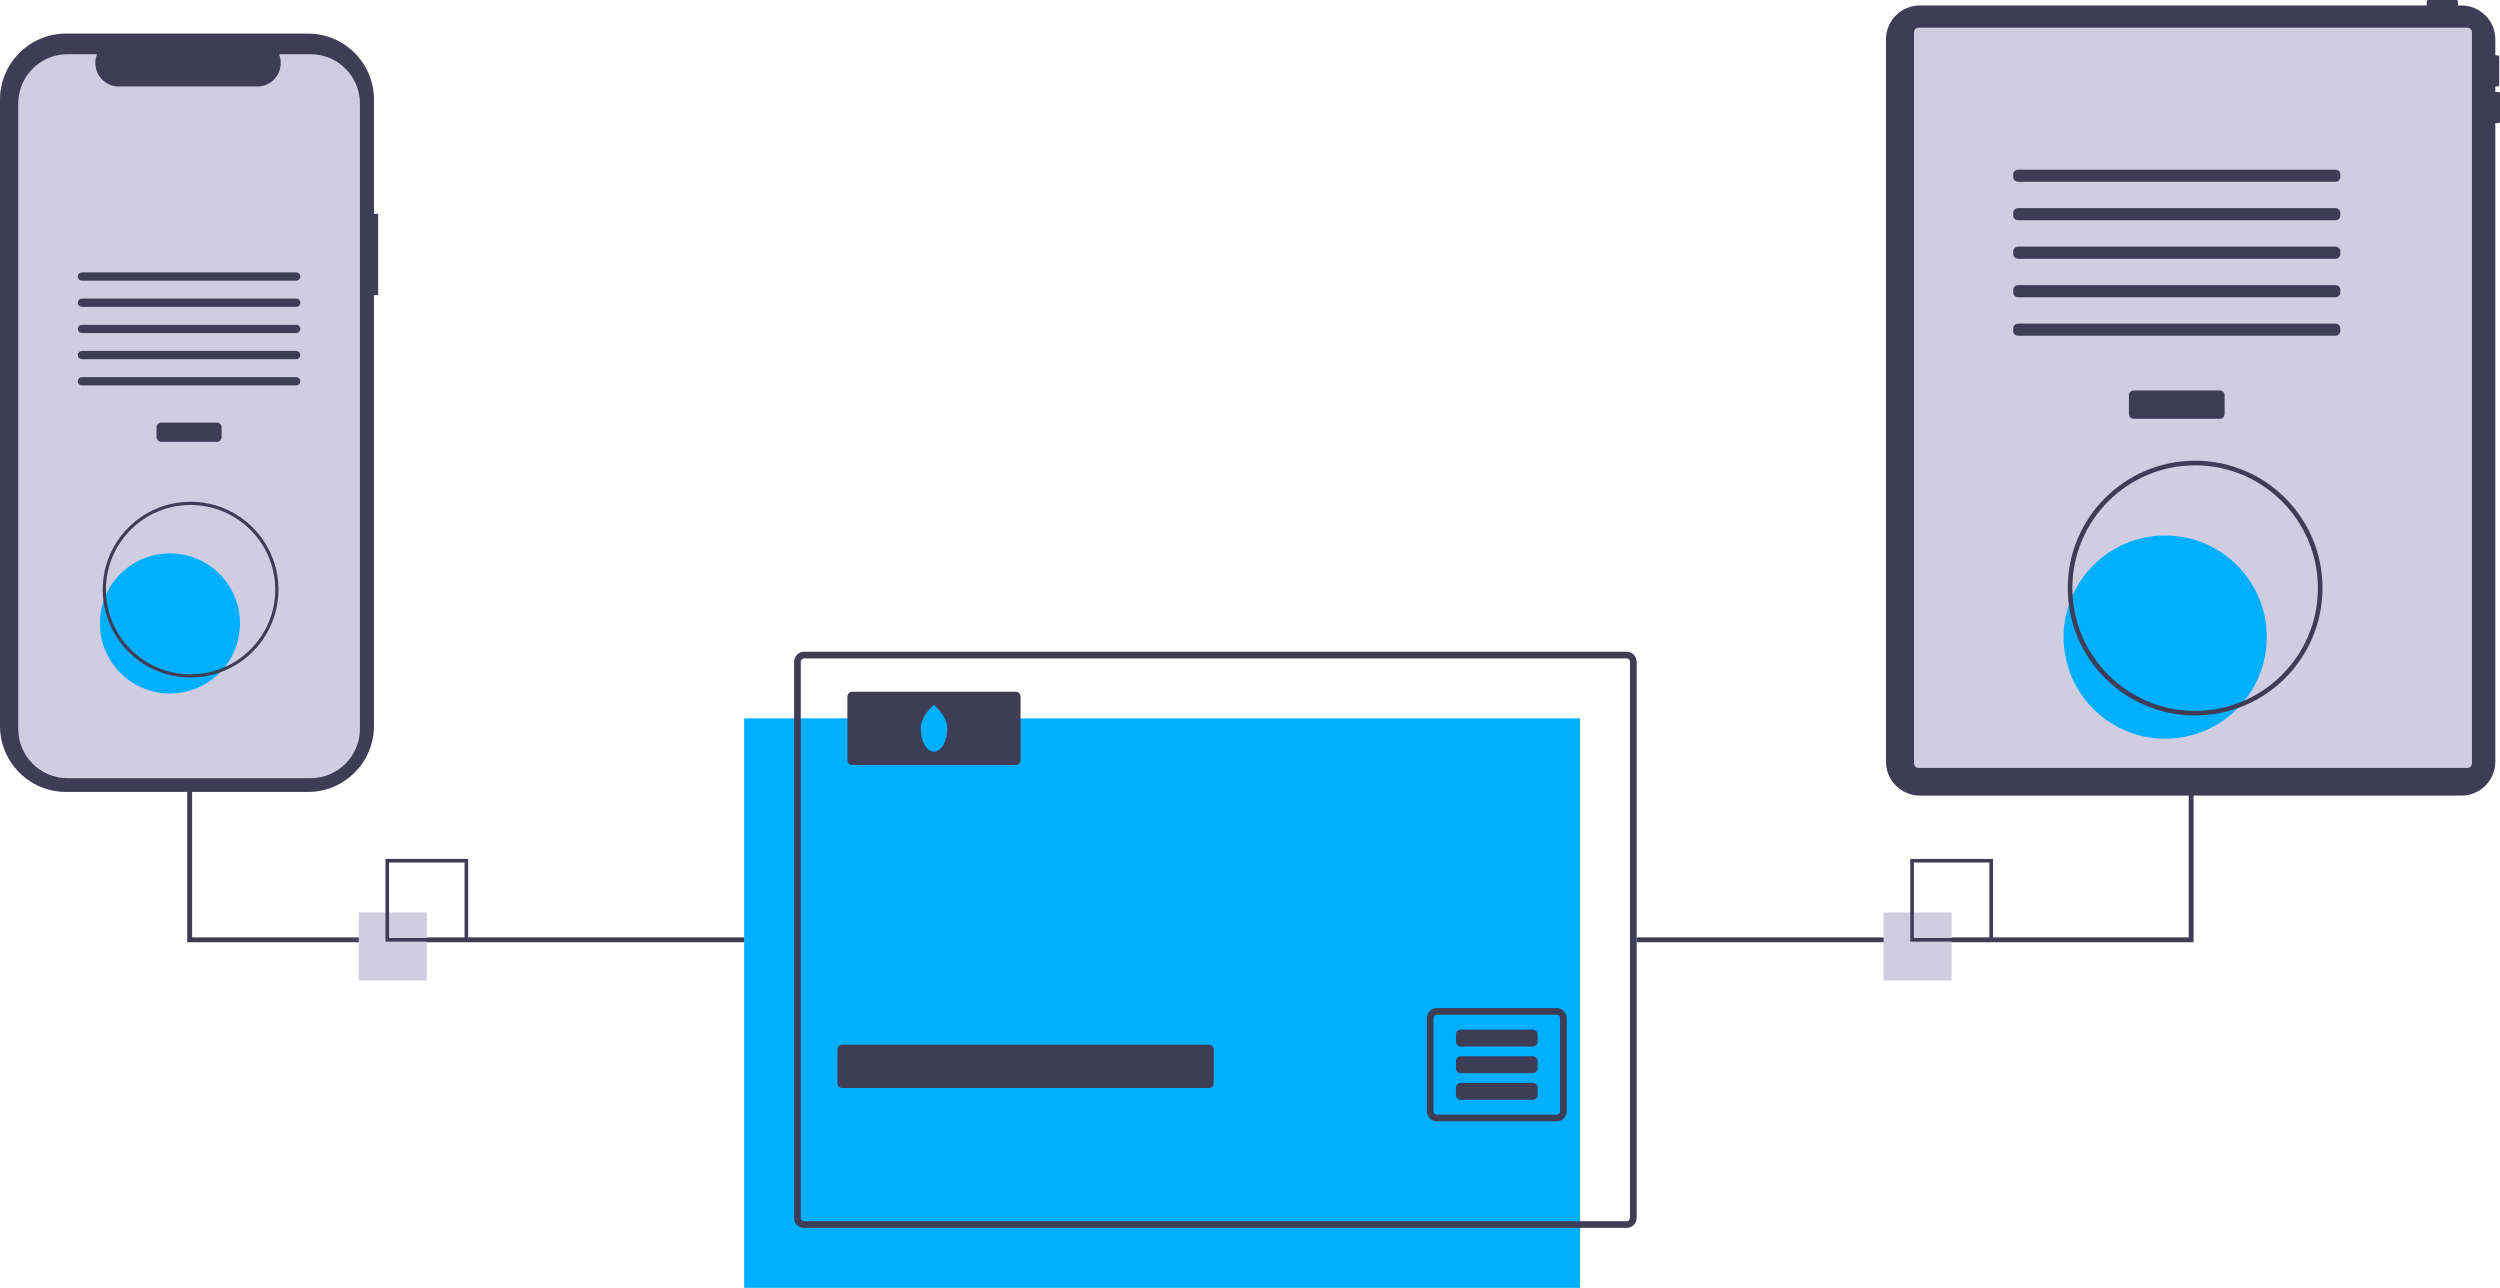
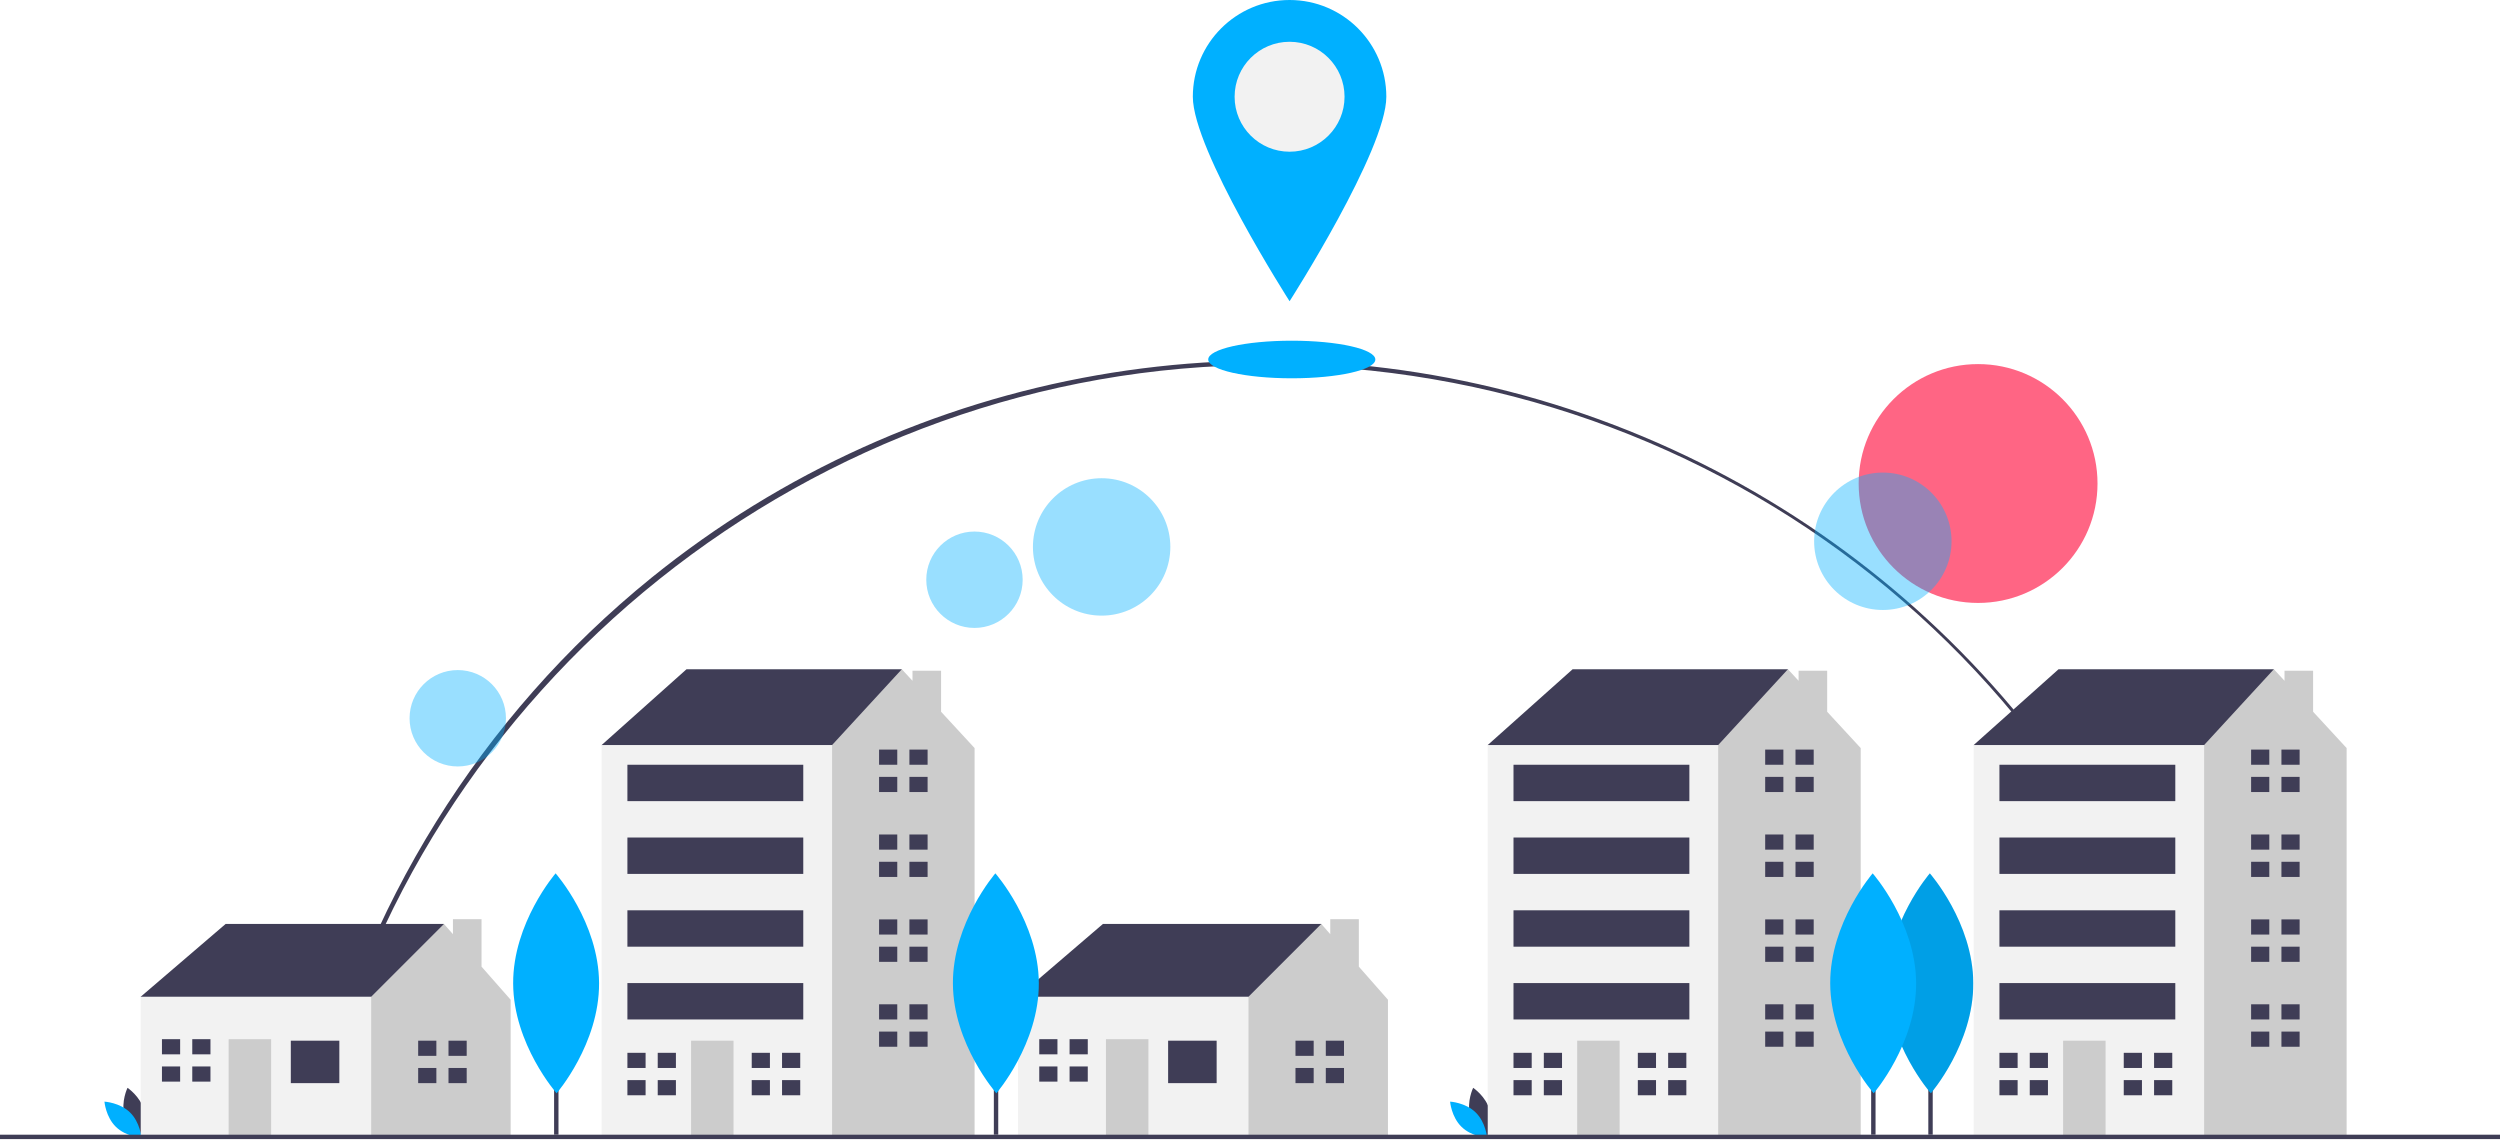
- <svg xmlns="http://www.w3.org/2000/svg" id="bbc47c66-d48b-4d11-bc2f-9f2748fa4450" data-name="Layer 1" width="1027.992" height="529.556" viewBox="0 0 1027.992 529.556">
-   <rect x="305.992" y="295.386" width="343.72" height="234.17" fill="#00b0ff" />
-   <path d="M754.886,453.218h-338.24a4.116,4.116,0,0,0-4.11,4.11v228.69a4.11,4.11,0,0,0,4.11,4.11h338.24a4.11,4.11,0,0,0,4.11-4.11v-228.69A4.116,4.116,0,0,0,754.886,453.218Zm1.37,232.8a1.366,1.366,0,0,1-1.37,1.37h-338.24a1.366,1.366,0,0,1-1.37-1.37v-228.69a1.372,1.372,0,0,1,1.37-1.37h338.24a1.372,1.372,0,0,1,1.37,1.37Z" transform="translate(-86.00397 -185.2222)" fill="#3f3d56" />
-   <rect x="344.335" y="429.587" width="154.743" height="17.802" rx="2" fill="#3f3d56" />
-   <path d="M726.126,599.748h-49.29a4.11,4.11,0,0,0-4.11,4.11v38.34a4.11,4.11,0,0,0,4.11,4.11h49.29a4.11,4.11,0,0,0,4.11-4.11v-38.34A4.11,4.11,0,0,0,726.126,599.748Zm1.37,42.45a1.372,1.372,0,0,1-1.37,1.37h-49.29a1.372,1.372,0,0,1-1.37-1.37v-38.34a1.366,1.366,0,0,1,1.37-1.37h49.29a1.366,1.366,0,0,1,1.37,1.37Z" transform="translate(-86.00397 -185.2222)" fill="#3f3d56" />
-   <rect x="598.676" y="423.372" width="33.603" height="6.952" rx="2" fill="#3f3d56" />
-   <rect x="598.676" y="434.328" width="33.603" height="6.952" rx="2" fill="#3f3d56" />
-   <rect x="598.676" y="445.283" width="33.603" height="6.952" rx="2" fill="#3f3d56" />
-   <rect x="348.444" y="284.431" width="71.209" height="30.127" rx="2" fill="#3f3d56" />
-   <path d="M475.53,484.716c0,5.294-2.452,9.586-5.478,9.586s-5.478-4.292-5.478-9.586,5.478-9.586,5.478-9.586S475.53,479.422,475.53,484.716Z" transform="translate(-86.00397 -185.2222)" fill="#00b0ff" />
-   <polygon points="901.992 161.837 899.992 161.837 899.992 385.451 672.992 385.451 672.992 387.451 901.992 387.451 901.992 161.837" fill="#3f3d56" />
-   <polygon points="305.992 387.451 76.992 387.451 76.992 161.837 78.992 161.837 78.992 385.451 305.992 385.451 305.992 387.451" fill="#3f3d56" />
-   <path d="M1113.355,223.032h-1.282v-2.243h.961a.641.641,0,0,0,.641-.641V208.613a.641.641,0,0,0-.641-.641h-.961v-6.551a13.956,13.956,0,0,0-13.956-13.956h-1.424v-1.602a.641.641,0,0,0-.641-.641h-11.535a.641.641,0,0,0-.641.641v1.602H875.461a13.956,13.956,0,0,0-13.956,13.956v296.994a13.956,13.956,0,0,0,13.956,13.956h222.657a13.956,13.956,0,0,0,13.956-13.956V235.849h1.282a.641.641,0,0,0,.641-.641V223.673A.641.641,0,0,0,1113.355,223.032Z" transform="translate(-86.00397 -185.2222)" fill="#3f3d56" />
-   <rect x="787.035" y="11.372" width="229.423" height="304.406" rx="1.905" fill="#d0cde1" />
-   <rect x="875.401" y="160.558" width="39.357" height="11.663" rx="2" fill="#3f3d56" />
-   <rect x="827.821" y="69.754" width="134.517" height="4.998" rx="2" fill="#3f3d56" />
-   <rect x="827.821" y="85.582" width="134.517" height="4.998" rx="2" fill="#3f3d56" />
-   <rect x="827.821" y="101.41" width="134.517" height="4.998" rx="2" fill="#3f3d56" />
-   <rect x="827.821" y="117.239" width="134.517" height="4.998" rx="2" fill="#3f3d56" />
-   <rect x="827.821" y="133.067" width="134.517" height="4.998" rx="2" fill="#3f3d56" />
-   <circle cx="890.317" cy="261.978" r="41.78" fill="#00b0ff" />
-   <path d="M988.636,479.426a52.382,52.382,0,1,1,52.382-52.382A52.441,52.441,0,0,1,988.636,479.426Zm0-102.859a50.477,50.477,0,1,0,50.477,50.477A50.534,50.534,0,0,0,988.636,376.567Z" transform="translate(-86.00397 -185.2222)" fill="#3f3d56" />
-   <path d="M241.496,273.134h-1.713V226.196a27.167,27.167,0,0,0-27.167-27.167H113.171A27.167,27.167,0,0,0,86.004,226.196V483.703a27.167,27.167,0,0,0,27.167,27.167h99.445A27.167,27.167,0,0,0,239.783,483.703V306.545H241.496Z" transform="translate(-86.00397 -185.2222)" fill="#3f3d56" />
-   <path d="M233.997,227.792V484.924a20.288,20.288,0,0,1-20.285,20.292H113.787a20.288,20.288,0,0,1-20.285-20.292V227.792a20.287,20.287,0,0,1,20.285-20.285h12.123a9.638,9.638,0,0,0,8.925,13.276h56.972a9.637,9.637,0,0,0,8.925-13.276h12.98A20.287,20.287,0,0,1,233.997,227.792Z" transform="translate(-86.00397 -185.2222)" fill="#d0cde1" />
-   <rect x="64.362" y="173.773" width="26.768" height="7.933" rx="2" fill="#3f3d56" />
-   <rect x="32" y="112.012" width="91.492" height="3.4" rx="1.7" fill="#3f3d56" />
-   <rect x="32" y="122.778" width="91.492" height="3.4" rx="1.7" fill="#3f3d56" />
-   <rect x="32" y="133.544" width="91.492" height="3.4" rx="1.7" fill="#3f3d56" />
-   <rect x="32" y="144.309" width="91.492" height="3.4" rx="1.7" fill="#3f3d56" />
-   <rect x="32" y="155.075" width="91.492" height="3.4" rx="1.7" fill="#3f3d56" />
-   <circle cx="69.875" cy="256.355" r="28.813" fill="#00b0ff" />
-   <path d="M164.371,463.801A36.125,36.125,0,1,1,200.496,427.677,36.165,36.165,0,0,1,164.371,463.801Zm0-70.936a34.811,34.811,0,1,0,34.811,34.811A34.85,34.85,0,0,0,164.371,392.866Z" transform="translate(-86.00397 -185.2222)" fill="#3f3d56" />
-   <rect x="147.505" y="375.19" width="28" height="28" fill="#d0cde1" />
-   <path d="M278.509,572.412h-34v-34h34Zm-32.522-1.478h31.043V539.89H245.987Z" transform="translate(-86.00397 -185.2222)" fill="#3f3d56" />
-   <rect x="774.505" y="375.19" width="28" height="28" fill="#d0cde1" />
-   <path d="M905.509,572.412h-34v-34h34Zm-32.522-1.478h31.043V539.89H872.987Z" transform="translate(-86.00397 -185.2222)" fill="#3f3d56" />
+ <svg xmlns="http://www.w3.org/2000/svg" id="a8904fed-7223-4ff2-9071-b444910320a0" data-name="Layer 1" width="1137" height="518.057" viewBox="0 0 1137 518.057">
+   <path d="M175.764,701.583l-1.951-.439c21.756-96.751,76.43-184.609,153.951-247.392A444.114,444.114,0,0,1,1039.919,699.963l-1.949.443C991.916,498.197,814.695,356.972,607,356.972,402.026,356.972,220.666,501.901,175.764,701.583Z" transform="translate(-31.5 -190.9717)" fill="#3f3d56" />
+   <circle cx="899.633" cy="219.903" r="54.315" fill="#ff6584" />
+   <rect x="877" y="437.057" width="2" height="79" fill="#3f3d56" />
+   <path d="M928.958,638.096c.127,27.624-19.308,50.108-19.308,50.108s-19.642-22.304-19.769-49.928,19.308-50.108,19.308-50.108S928.83,610.472,928.958,638.096Z" transform="translate(-31.5 -190.9717)" fill="#00b0ff" />
+   <path d="M928.958,638.096c.127,27.624-19.308,50.108-19.308,50.108s-19.642-22.304-19.769-49.928,19.308-50.108,19.308-50.108S928.83,610.472,928.958,638.096Z" transform="translate(-31.5 -190.9717)" opacity="0.1" />
+   <circle cx="501.022" cy="248.742" r="31.248" fill="#00b0ff" opacity="0.4" />
+   <circle cx="443.19" cy="263.666" r="21.92" fill="#00b0ff" opacity="0.4" />
+   <circle cx="208.19" cy="326.666" r="21.92" fill="#00b0ff" opacity="0.4" />
+   <circle cx="856.312" cy="246.171" r="31.248" fill="#00b0ff" opacity="0.4" />
+   <path d="M88.131,698.244c1.694,6.262,7.496,10.14,7.496,10.14s3.056-6.274,1.362-12.536-7.496-10.14-7.496-10.14S86.437,691.982,88.131,698.244Z" transform="translate(-31.5 -190.9717)" fill="#3f3d56" />
+   <path d="M90.62,696.898c4.648,4.525,5.216,11.481,5.216,11.481s-6.968-.38-11.617-4.905-5.216-11.481-5.216-11.481S85.972,692.374,90.62,696.898Z" transform="translate(-31.5 -190.9717)" fill="#00b0ff" />
+   <path d="M700.131,698.244c1.694,6.262,7.496,10.14,7.496,10.14s3.056-6.274,1.362-12.536-7.496-10.14-7.496-10.14S698.437,691.982,700.131,698.244Z" transform="translate(-31.5 -190.9717)" fill="#3f3d56" />
+   <path d="M702.62,696.898c4.648,4.525,5.216,11.481,5.216,11.481s-6.968-.38-11.617-4.905-5.216-11.481-5.216-11.481S697.971,692.374,702.62,696.898Z" transform="translate(-31.5 -190.9717)" fill="#00b0ff" />
+   <polygon points="68.137 460.203 64 453.308 102.614 420.21 201.908 420.21 201.908 429.863 166.052 468.478 124.679 476.752 68.137 460.203" fill="#3f3d56" />
+   <polygon points="219 439.633 219 418.056 206 418.056 206 424.86 201.908 420.21 168.81 453.308 163.293 458.824 156.398 486.406 168.81 516.745 232.247 516.745 232.247 454.687 219 439.633" fill="#ccc" />
+   <rect x="64" y="453.308" width="104.81" height="63.438" fill="#f2f2f2" />
+   <rect x="132.264" y="473.304" width="22.065" height="19.307" fill="#3f3d56" />
+   <rect x="103.993" y="472.615" width="19.307" height="44.13" fill="#ccc" />
+   <polygon points="81.928 479.51 81.928 472.615 73.654 472.615 73.654 479.51 81.238 479.51 81.928 479.51" fill="#3f3d56" />
+   <polygon points="81.238 485.026 73.654 485.026 73.654 491.922 81.928 491.922 81.928 485.026 81.238 485.026" fill="#3f3d56" />
+   <rect x="87.444" y="472.615" width="8.274" height="6.895" fill="#3f3d56" />
+   <rect x="87.444" y="485.026" width="8.274" height="6.895" fill="#3f3d56" />
+   <polygon points="198.46 480.2 198.46 473.304 190.185 473.304 190.185 480.2 197.77 480.2 198.46 480.2" fill="#3f3d56" />
+   <polygon points="197.77 485.716 190.185 485.716 190.185 492.611 198.46 492.611 198.46 485.716 197.77 485.716" fill="#3f3d56" />
+   <rect x="203.976" y="473.304" width="8.274" height="6.895" fill="#3f3d56" />
+   <rect x="203.976" y="485.716" width="8.274" height="6.895" fill="#3f3d56" />
+   <polygon points="467.137 460.203 463 453.308 501.614 420.21 600.908 420.21 600.908 429.863 565.052 468.478 523.679 476.752 467.137 460.203" fill="#3f3d56" />
+   <polygon points="618 439.633 618 418.056 605 418.056 605 424.86 600.908 420.21 567.81 453.308 562.293 458.824 555.398 486.406 567.81 516.745 631.247 516.745 631.247 454.687 618 439.633" fill="#ccc" />
+   <rect x="463" y="453.308" width="104.81" height="63.438" fill="#f2f2f2" />
+   <rect x="531.264" y="473.304" width="22.065" height="19.307" fill="#3f3d56" />
+   <rect x="502.993" y="472.615" width="19.307" height="44.13" fill="#ccc" />
+   <polygon points="480.928 479.51 480.928 472.615 472.654 472.615 472.654 479.51 480.238 479.51 480.928 479.51" fill="#3f3d56" />
+   <polygon points="480.238 485.026 472.654 485.026 472.654 491.922 480.928 491.922 480.928 485.026 480.238 485.026" fill="#3f3d56" />
+   <rect x="486.444" y="472.615" width="8.274" height="6.895" fill="#3f3d56" />
+   <rect x="486.444" y="485.026" width="8.274" height="6.895" fill="#3f3d56" />
+   <polygon points="597.46 480.2 597.46 473.304 589.185 473.304 589.185 480.2 596.77 480.2 597.46 480.2" fill="#3f3d56" />
+   <polygon points="596.77 485.716 589.185 485.716 589.185 492.611 597.46 492.611 597.46 485.716 596.77 485.716" fill="#3f3d56" />
+   <rect x="602.976" y="473.304" width="8.274" height="6.895" fill="#3f3d56" />
+   <rect x="602.976" y="485.716" width="8.274" height="6.895" fill="#3f3d56" />
+   <polygon points="280.515 344.361 273.62 338.844 312.234 304.367 410.148 304.367 410.148 334.707 346.711 377.459 280.515 344.361" fill="#3f3d56" />
+   <polygon points="428 323.707 428 305.056 415 305.056 415 309.624 410.148 304.367 378.429 338.844 366.018 347.119 346.773 487.722 375.796 516.745 443.246 516.745 443.246 340.223 428 323.707" fill="#ccc" />
+   <rect x="273.62" y="338.844" width="104.81" height="177.901" fill="#f2f2f2" />
+   <rect x="314.302" y="473.304" width="19.307" height="43.441" fill="#ccc" />
+   <polygon points="293.616 485.716 293.616 478.821 285.342 478.821 285.342 485.716 292.927 485.716 293.616 485.716" fill="#3f3d56" />
+   <polygon points="292.927 491.232 285.342 491.232 285.342 498.128 293.616 498.128 293.616 491.232 292.927 491.232" fill="#3f3d56" />
+   <rect x="299.132" y="478.821" width="8.274" height="6.895" fill="#3f3d56" />
+   <rect x="299.132" y="491.232" width="8.274" height="6.895" fill="#3f3d56" />
+   <polygon points="350.158 485.716 350.158 478.821 341.884 478.821 341.884 485.716 349.469 485.716 350.158 485.716" fill="#3f3d56" />
+   <polygon points="349.469 491.232 341.884 491.232 341.884 498.128 350.158 498.128 350.158 491.232 349.469 491.232" fill="#3f3d56" />
+   <rect x="355.675" y="478.821" width="8.274" height="6.895" fill="#3f3d56" />
+   <rect x="355.675" y="491.232" width="8.274" height="6.895" fill="#3f3d56" />
+   <polygon points="408.079 347.808 408.079 340.913 399.805 340.913 399.805 347.808 407.39 347.808 408.079 347.808" fill="#3f3d56" />
+   <polygon points="407.39 353.325 399.805 353.325 399.805 360.22 408.079 360.22 408.079 353.325 407.39 353.325" fill="#3f3d56" />
+   <rect x="413.596" y="340.913" width="8.274" height="6.895" fill="#3f3d56" />
+   <rect x="413.596" y="353.325" width="8.274" height="6.895" fill="#3f3d56" />
+   <polygon points="408.079 386.423 408.079 379.527 399.805 379.527 399.805 386.423 407.39 386.423 408.079 386.423" fill="#3f3d56" />
+   <polygon points="407.39 391.939 399.805 391.939 399.805 398.834 408.079 398.834 408.079 391.939 407.39 391.939" fill="#3f3d56" />
+   <rect x="413.596" y="379.527" width="8.274" height="6.895" fill="#3f3d56" />
+   <rect x="413.596" y="391.939" width="8.274" height="6.895" fill="#3f3d56" />
+   <polygon points="408.079 425.037 408.079 418.141 399.805 418.141 399.805 425.037 407.39 425.037 408.079 425.037" fill="#3f3d56" />
+   <polygon points="407.39 430.553 399.805 430.553 399.805 437.448 408.079 437.448 408.079 430.553 407.39 430.553" fill="#3f3d56" />
+   <rect x="413.596" y="418.141" width="8.274" height="6.895" fill="#3f3d56" />
+   <rect x="413.596" y="430.553" width="8.274" height="6.895" fill="#3f3d56" />
+   <polygon points="408.079 463.651 408.079 456.755 399.805 456.755 399.805 463.651 407.39 463.651 408.079 463.651" fill="#3f3d56" />
+   <polygon points="407.39 469.167 399.805 469.167 399.805 476.062 408.079 476.062 408.079 469.167 407.39 469.167" fill="#3f3d56" />
+   <rect x="413.596" y="456.755" width="8.274" height="6.895" fill="#3f3d56" />
+   <rect x="413.596" y="469.167" width="8.274" height="6.895" fill="#3f3d56" />
+   <rect x="285.342" y="347.808" width="79.986" height="16.549" fill="#3f3d56" />
+   <rect x="285.342" y="380.906" width="79.986" height="16.549" fill="#3f3d56" />
+   <rect x="285.342" y="414.004" width="79.986" height="16.549" fill="#3f3d56" />
+   <rect x="285.342" y="447.102" width="79.986" height="16.549" fill="#3f3d56" />
+   <polygon points="683.515 344.361 676.62 338.844 715.234 304.367 813.148 304.367 813.148 334.707 749.711 377.459 683.515 344.361" fill="#3f3d56" />
+   <polygon points="831 323.707 831 305.056 818 305.056 818 309.624 813.148 304.367 781.429 338.844 769.018 347.119 749.773 487.722 778.796 516.745 846.246 516.745 846.246 340.223 831 323.707" fill="#ccc" />
+   <rect x="676.62" y="338.844" width="104.81" height="177.901" fill="#f2f2f2" />
+   <rect x="717.302" y="473.304" width="19.307" height="43.441" fill="#ccc" />
+   <polygon points="696.616 485.716 696.616 478.821 688.342 478.821 688.342 485.716 695.927 485.716 696.616 485.716" fill="#3f3d56" />
+   <polygon points="695.927 491.232 688.342 491.232 688.342 498.128 696.616 498.128 696.616 491.232 695.927 491.232" fill="#3f3d56" />
+   <rect x="702.132" y="478.821" width="8.274" height="6.895" fill="#3f3d56" />
+   <rect x="702.132" y="491.232" width="8.274" height="6.895" fill="#3f3d56" />
+   <polygon points="753.158 485.716 753.158 478.821 744.884 478.821 744.884 485.716 752.469 485.716 753.158 485.716" fill="#3f3d56" />
+   <polygon points="752.469 491.232 744.884 491.232 744.884 498.128 753.158 498.128 753.158 491.232 752.469 491.232" fill="#3f3d56" />
+   <rect x="758.675" y="478.821" width="8.274" height="6.895" fill="#3f3d56" />
+   <rect x="758.675" y="491.232" width="8.274" height="6.895" fill="#3f3d56" />
+   <polygon points="811.079 347.808 811.079 340.913 802.805 340.913 802.805 347.808 810.39 347.808 811.079 347.808" fill="#3f3d56" />
+   <polygon points="810.39 353.325 802.805 353.325 802.805 360.22 811.079 360.22 811.079 353.325 810.39 353.325" fill="#3f3d56" />
+   <rect x="816.596" y="340.913" width="8.274" height="6.895" fill="#3f3d56" />
+   <rect x="816.596" y="353.325" width="8.274" height="6.895" fill="#3f3d56" />
+   <polygon points="811.079 386.423 811.079 379.527 802.805 379.527 802.805 386.423 810.39 386.423 811.079 386.423" fill="#3f3d56" />
+   <polygon points="810.39 391.939 802.805 391.939 802.805 398.834 811.079 398.834 811.079 391.939 810.39 391.939" fill="#3f3d56" />
+   <rect x="816.596" y="379.527" width="8.274" height="6.895" fill="#3f3d56" />
+   <rect x="816.596" y="391.939" width="8.274" height="6.895" fill="#3f3d56" />
+   <polygon points="811.079 425.037 811.079 418.141 802.805 418.141 802.805 425.037 810.39 425.037 811.079 425.037" fill="#3f3d56" />
+   <polygon points="810.39 430.553 802.805 430.553 802.805 437.448 811.079 437.448 811.079 430.553 810.39 430.553" fill="#3f3d56" />
+   <rect x="816.596" y="418.141" width="8.274" height="6.895" fill="#3f3d56" />
+   <rect x="816.596" y="430.553" width="8.274" height="6.895" fill="#3f3d56" />
+   <polygon points="811.079 463.651 811.079 456.755 802.805 456.755 802.805 463.651 810.39 463.651 811.079 463.651" fill="#3f3d56" />
+   <polygon points="810.39 469.167 802.805 469.167 802.805 476.062 811.079 476.062 811.079 469.167 810.39 469.167" fill="#3f3d56" />
+   <rect x="816.596" y="456.755" width="8.274" height="6.895" fill="#3f3d56" />
+   <rect x="816.596" y="469.167" width="8.274" height="6.895" fill="#3f3d56" />
+   <rect x="688.342" y="347.808" width="79.986" height="16.549" fill="#3f3d56" />
+   <rect x="688.342" y="380.906" width="79.986" height="16.549" fill="#3f3d56" />
+   <rect x="688.342" y="414.004" width="79.986" height="16.549" fill="#3f3d56" />
+   <rect x="688.342" y="447.102" width="79.986" height="16.549" fill="#3f3d56" />
+   <polygon points="904.515 344.361 897.62 338.844 936.234 304.367 1034.148 304.367 1034.148 334.707 970.711 377.459 904.515 344.361" fill="#3f3d56" />
+   <polygon points="1052 323.707 1052 305.056 1039 305.056 1039 309.624 1034.148 304.367 1002.429 338.844 990.018 347.119 970.773 487.722 999.796 516.745 1067.246 516.745 1067.246 340.223 1052 323.707" fill="#ccc" />
+   <rect x="897.62" y="338.844" width="104.81" height="177.901" fill="#f2f2f2" />
+   <rect x="938.302" y="473.304" width="19.307" height="43.441" fill="#ccc" />
+   <polygon points="917.616 485.716 917.616 478.821 909.342 478.821 909.342 485.716 916.927 485.716 917.616 485.716" fill="#3f3d56" />
+   <polygon points="916.927 491.232 909.342 491.232 909.342 498.128 917.616 498.128 917.616 491.232 916.927 491.232" fill="#3f3d56" />
+   <rect x="923.132" y="478.821" width="8.274" height="6.895" fill="#3f3d56" />
+   <rect x="923.132" y="491.232" width="8.274" height="6.895" fill="#3f3d56" />
+   <polygon points="974.158 485.716 974.158 478.821 965.884 478.821 965.884 485.716 973.469 485.716 974.158 485.716" fill="#3f3d56" />
+   <polygon points="973.469 491.232 965.884 491.232 965.884 498.128 974.158 498.128 974.158 491.232 973.469 491.232" fill="#3f3d56" />
+   <rect x="979.675" y="478.821" width="8.274" height="6.895" fill="#3f3d56" />
+   <rect x="979.675" y="491.232" width="8.274" height="6.895" fill="#3f3d56" />
+   <polygon points="1032.079 347.808 1032.079 340.913 1023.805 340.913 1023.805 347.808 1031.39 347.808 1032.079 347.808" fill="#3f3d56" />
+   <polygon points="1031.39 353.325 1023.805 353.325 1023.805 360.22 1032.079 360.22 1032.079 353.325 1031.39 353.325" fill="#3f3d56" />
+   <rect x="1037.596" y="340.913" width="8.274" height="6.895" fill="#3f3d56" />
+   <rect x="1037.596" y="353.325" width="8.274" height="6.895" fill="#3f3d56" />
+   <polygon points="1032.079 386.423 1032.079 379.527 1023.805 379.527 1023.805 386.423 1031.39 386.423 1032.079 386.423" fill="#3f3d56" />
+   <polygon points="1031.39 391.939 1023.805 391.939 1023.805 398.834 1032.079 398.834 1032.079 391.939 1031.39 391.939" fill="#3f3d56" />
+   <rect x="1037.596" y="379.527" width="8.274" height="6.895" fill="#3f3d56" />
+   <rect x="1037.596" y="391.939" width="8.274" height="6.895" fill="#3f3d56" />
+   <polygon points="1032.079 425.037 1032.079 418.141 1023.805 418.141 1023.805 425.037 1031.39 425.037 1032.079 425.037" fill="#3f3d56" />
+   <polygon points="1031.39 430.553 1023.805 430.553 1023.805 437.448 1032.079 437.448 1032.079 430.553 1031.39 430.553" fill="#3f3d56" />
+   <rect x="1037.596" y="418.141" width="8.274" height="6.895" fill="#3f3d56" />
+   <rect x="1037.596" y="430.553" width="8.274" height="6.895" fill="#3f3d56" />
+   <polygon points="1032.079 463.651 1032.079 456.755 1023.805 456.755 1023.805 463.651 1031.39 463.651 1032.079 463.651" fill="#3f3d56" />
+   <polygon points="1031.39 469.167 1023.805 469.167 1023.805 476.062 1032.079 476.062 1032.079 469.167 1031.39 469.167" fill="#3f3d56" />
+   <rect x="1037.596" y="456.755" width="8.274" height="6.895" fill="#3f3d56" />
+   <rect x="1037.596" y="469.167" width="8.274" height="6.895" fill="#3f3d56" />
+   <rect x="909.342" y="347.808" width="79.986" height="16.549" fill="#3f3d56" />
+   <rect x="909.342" y="380.906" width="79.986" height="16.549" fill="#3f3d56" />
+   <rect x="909.342" y="414.004" width="79.986" height="16.549" fill="#3f3d56" />
+   <rect x="909.342" y="447.102" width="79.986" height="16.549" fill="#3f3d56" />
+   <rect y="516.057" width="1137" height="2" fill="#3f3d56" />
+   <rect x="252" y="437.057" width="2" height="79" fill="#3f3d56" />
+   <path d="M303.958,638.096c.127,27.624-19.308,50.108-19.308,50.108s-19.642-22.304-19.769-49.928,19.308-50.108,19.308-50.108S303.83,610.472,303.958,638.096Z" transform="translate(-31.5 -190.9717)" fill="#00b0ff" />
+   <rect x="452" y="437.057" width="2" height="79" fill="#3f3d56" />
+   <path d="M503.958,638.096c.127,27.624-19.308,50.108-19.308,50.108s-19.642-22.304-19.769-49.928,19.308-50.108,19.308-50.108S503.83,610.472,503.958,638.096Z" transform="translate(-31.5 -190.9717)" fill="#00b0ff" />
+   <rect x="851" y="437.057" width="2" height="79" fill="#3f3d56" />
+   <path d="M902.958,638.096c.127,27.624-19.308,50.108-19.308,50.108s-19.642-22.304-19.769-49.928,19.308-50.108,19.308-50.108S902.83,610.472,902.958,638.096Z" transform="translate(-31.5 -190.9717)" fill="#00b0ff" />
+   <ellipse cx="587.5" cy="163.5" rx="38" ry="8.55" fill="#00b0ff" />
+   <path d="M662,234.972c0,24.301-44,93-44,93s-44-68.699-44-93a44,44,0,0,1,88,0Z" transform="translate(-31.5 -190.9717)" fill="#00b0ff" />
+   <circle cx="586.5" cy="44" r="25" fill="#f2f2f2" />
</svg>
